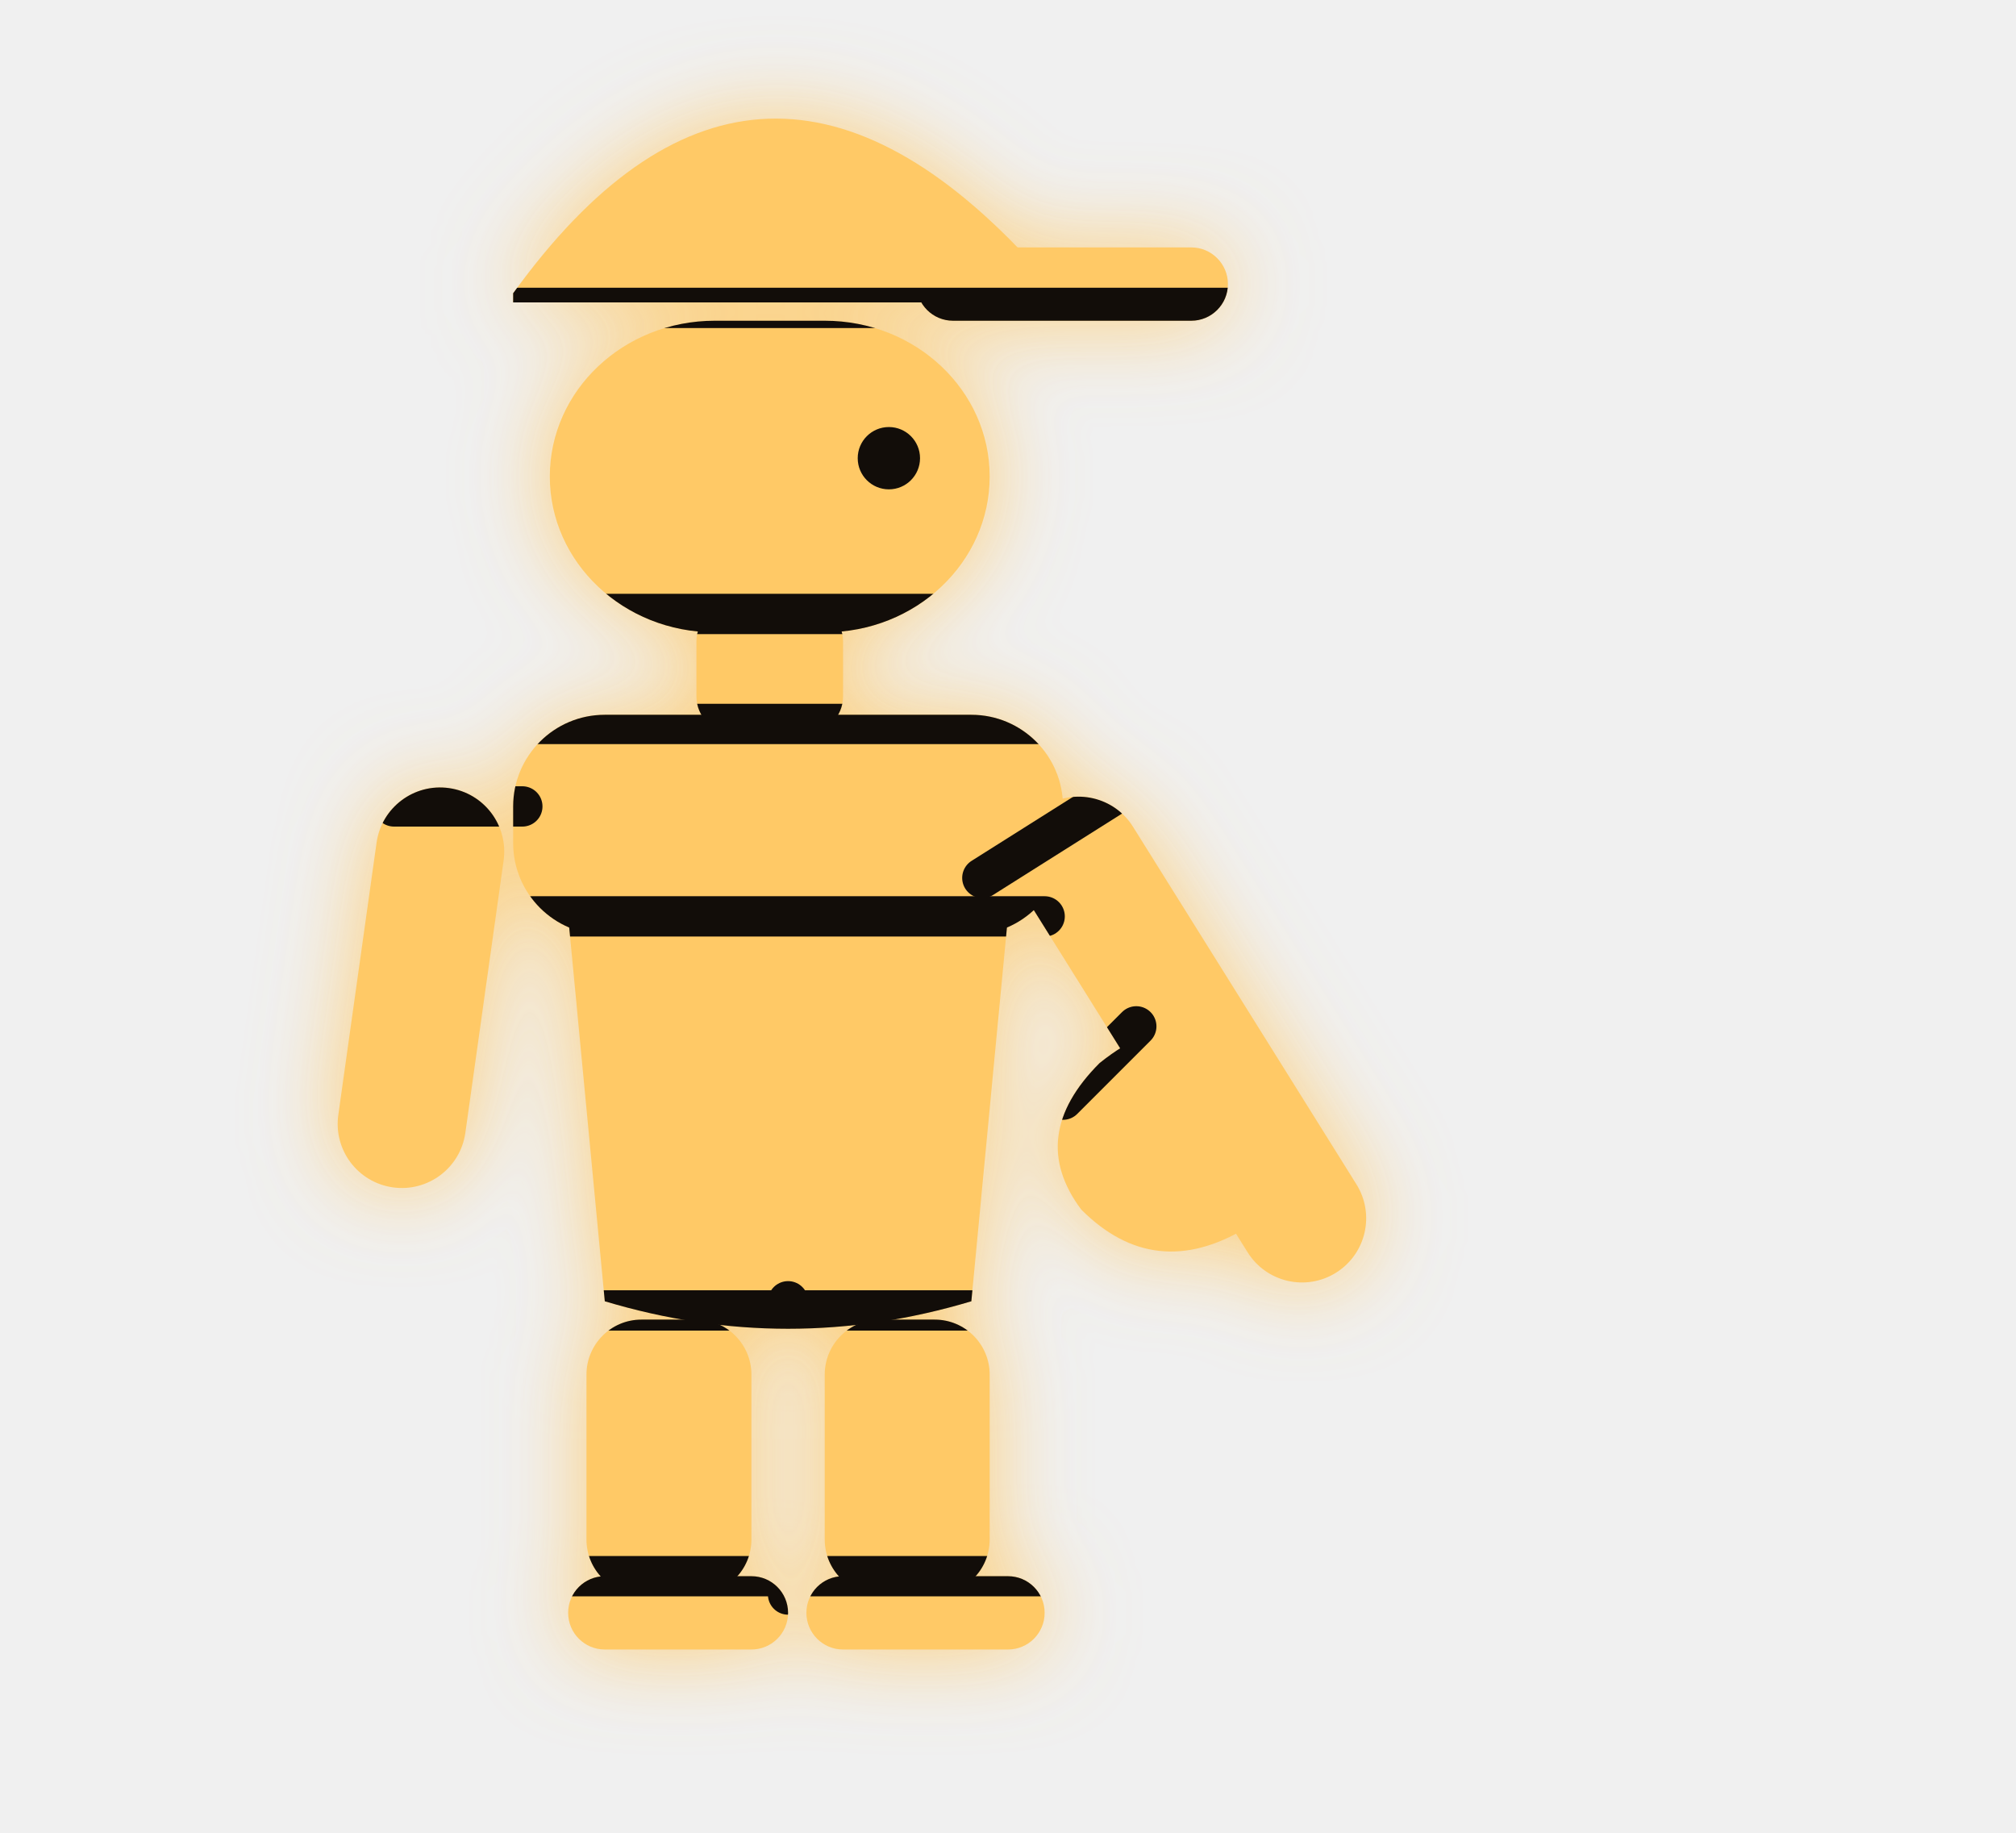
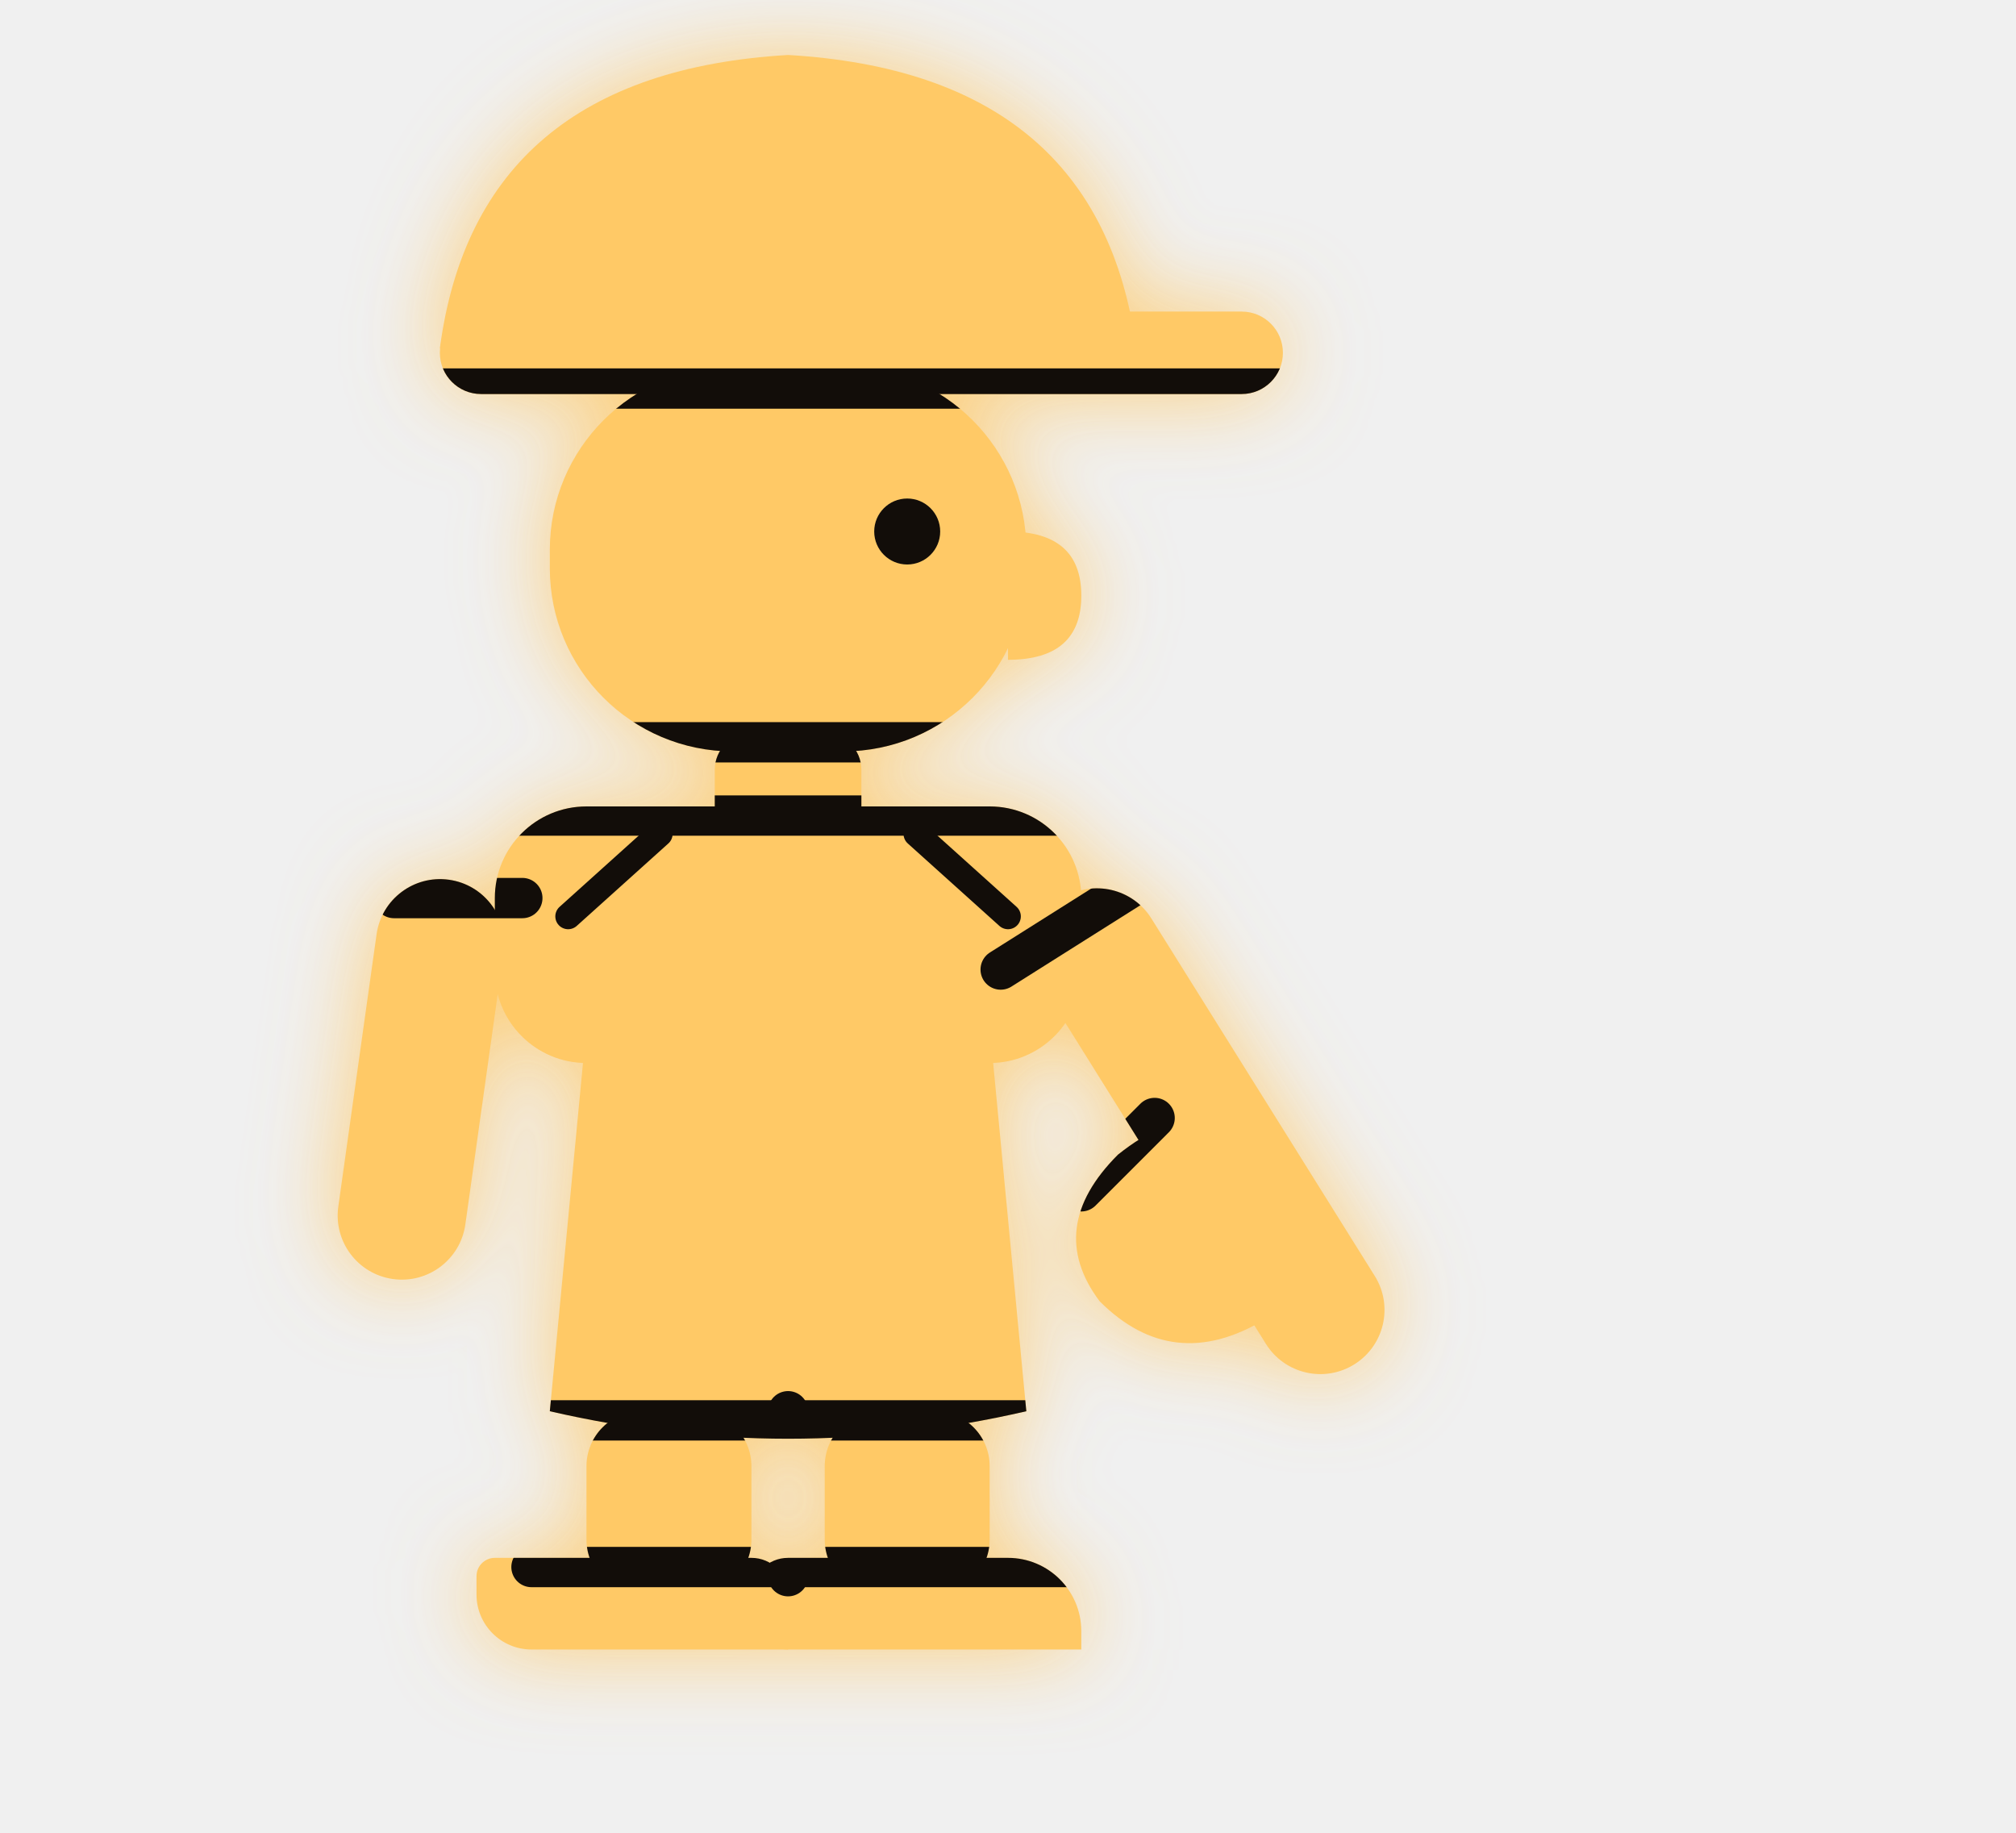
<svg xmlns="http://www.w3.org/2000/svg" xmlns:xlink="http://www.w3.org/1999/xlink" viewBox="0 0 110 100">
  <defs>
    <filter id="glow" x="-40%" y="-40%" width="180%" height="180%">
      <feGaussianBlur stdDeviation="2.4" />
    </filter>
    <g id="seg" fill="#ffc966" stroke="none">
      <g>
-         <path d="M28 16 Q41 -2 56 14 L56 16.5 L28 16.5 Z" />
-         <rect x="50" y="13.5" width="17" height="4" rx="2" />
-         <rect x="30" y="17.5" width="24" height="17" rx="9" />
+         <path d="M24 19 Q26 4 43 3 Q60 4 62 19 Z" />
+         <rect x="24" y="17" width="46" height="4.5" rx="2.25" />
+         <rect x="30" y="20" width="26" height="21" rx="10" />
+         <path d="M55 29 q4 0 4 3.5 q0 3.5 -4 3.5 z" />
      </g>
-       <rect x="38" y="33" width="8" height="7" rx="2" />
-       <rect x="28" y="39" width="30" height="12" rx="5" />
-       <path d="M31 50 L55 50 L53 71 Q43 74 33 71 Z" />
-       <rect x="21" y="43" width="7" height="22" rx="3.5" transform="rotate(8 24.5 43)" />
-       <rect x="57" y="40.5" width="30" height="7" rx="3.5" transform="rotate(58 57 44)" />
-       <path d="M60 58 q5 -4 9 0 q3 5 -1 9 q-5 3 -9 -1 q-3 -4 1 -8 z" />
-       <rect x="32" y="72" width="9" height="15" rx="3" />
-       <rect x="45" y="72" width="9" height="15" rx="3" />
-       <rect x="31" y="86" width="12" height="4" rx="2" />
-       <rect x="44" y="86" width="13" height="4" rx="2" />
+       <rect x="39" y="40" width="8" height="6" rx="2" />
+       <rect x="27" y="44" width="32" height="14" rx="5" />
+       <path d="M36 45 L50 45 L50 56 L54 56 L56 77 Q43 80 30 77 L32 56 L36 56 Z" />
+       <rect x="21" y="48" width="7" height="22" rx="3.5" transform="rotate(8 24.5 48)" />
+       <rect x="58" y="45.5" width="30" height="7" rx="3.5" transform="rotate(58 58 49)" />
+       <path d="M61 63 q5 -4 9 0 q3 5 -1 9 q-5 3 -9 -1 q-3 -4 1 -8 z" />
+       <rect x="32" y="77" width="9" height="10" rx="3" />
+       <rect x="45" y="77" width="9" height="10" rx="3" />
+       <path d="M30 85 h11 a2 2 0 0 1 2 2 v3 h-14 a3 3 0 0 1 -3 -3 v-1 a1 1 0 0 1 1 -1 z" />
+       <path d="M44 85 h11 a4 4 0 0 1 4 4 v1 h-16 a2 2 0 0 1 -2 -2 v-1 a2 2 0 0 1 2 -2 z" />
    </g>
    <mask id="ink" maskUnits="userSpaceOnUse" x="0" y="0" width="110" height="100">
      <g fill="#fff" stroke="none">
        <g>
-           <path d="M28 16 Q41 -2 56 14 L56 16.5 L28 16.5 Z" />
-           <rect x="50" y="13.5" width="17" height="4" rx="2" />
-           <rect x="30" y="17.5" width="24" height="17" rx="9" />
+           <path d="M24 19 Q26 4 43 3 Q60 4 62 19 Z" />
+           <rect x="24" y="17" width="46" height="4.5" rx="2.25" />
+           <rect x="30" y="20" width="26" height="21" rx="10" />
+           <path d="M55 29 q4 0 4 3.5 q0 3.5 -4 3.5 z" />
        </g>
-         <rect x="38" y="33" width="8" height="7" rx="2" />
-         <rect x="28" y="39" width="30" height="12" rx="5" />
-         <path d="M31 50 L55 50 L53 71 Q43 74 33 71 Z" />
-         <rect x="21" y="43" width="7" height="22" rx="3.5" transform="rotate(8 24.5 43)" />
-         <rect x="57" y="40.5" width="30" height="7" rx="3.5" transform="rotate(58 57 44)" />
-         <path d="M60 58 q5 -4 9 0 q3 5 -1 9 q-5 3 -9 -1 q-3 -4 1 -8 z" />
-         <rect x="32" y="72" width="9" height="15" rx="3" />
-         <rect x="45" y="72" width="9" height="15" rx="3" />
-         <rect x="31" y="86" width="12" height="4" rx="2" />
-         <rect x="44" y="86" width="13" height="4" rx="2" />
+         <rect x="39" y="40" width="8" height="6" rx="2" />
+         <rect x="27" y="44" width="32" height="14" rx="5" />
+         <path d="M36 45 L50 45 L50 56 L54 56 L56 77 Q43 80 30 77 L32 56 L36 56 Z" />
+         <rect x="21" y="48" width="7" height="22" rx="3.5" transform="rotate(8 24.5 48)" />
+         <rect x="58" y="45.5" width="30" height="7" rx="3.5" transform="rotate(58 58 49)" />
+         <path d="M61 63 q5 -4 9 0 q3 5 -1 9 q-5 3 -9 -1 q-3 -4 1 -8 z" />
+         <rect x="32" y="77" width="9" height="10" rx="3" />
+         <rect x="45" y="77" width="9" height="10" rx="3" />
+         <path d="M30 85 h11 a2 2 0 0 1 2 2 v3 h-14 a3 3 0 0 1 -3 -3 v-1 a1 1 0 0 1 1 -1 z" />
+         <path d="M44 85 h11 a4 4 0 0 1 4 4 v1 h-16 a2 2 0 0 1 -2 -2 v-1 a2 2 0 0 1 2 -2 z" />
      </g>
    </mask>
  </defs>
  <use xlink:href="#seg" filter="url(#glow)" opacity="0.85" />
  <use xlink:href="#seg" />
  <g mask="url(#ink)">
-     <circle cx="48.5" cy="25" r="1.7" fill="#120d09" />
-     <path d="M58 60 L62 56" fill="none" stroke="#120d09" stroke-width="2.2" stroke-linecap="round" stroke-linejoin="round" class="seam" />
-     <path d="M27 16.8 L68 16.8" fill="none" stroke="#120d09" stroke-width="2.2" stroke-linecap="round" stroke-linejoin="round" class="seam" />
-     <path d="M29 33.5 L55 33.5" fill="none" stroke="#120d09" stroke-width="2.2" stroke-linecap="round" stroke-linejoin="round" class="seam" />
-     <path d="M27 39.5 L59 39.5" fill="none" stroke="#120d09" stroke-width="2.2" stroke-linecap="round" stroke-linejoin="round" class="seam" />
-     <path d="M29 50 L57 50" fill="none" stroke="#120d09" stroke-width="2.2" stroke-linecap="round" stroke-linejoin="round" class="seam" />
-     <path d="M53.6 47.9 L62.0 42.6" fill="none" stroke="#120d09" stroke-width="2.2" stroke-linecap="round" stroke-linejoin="round" class="seam" />
-     <path d="M21.5 44 L28.5 44" fill="none" stroke="#120d09" stroke-width="2.2" stroke-linecap="round" stroke-linejoin="round" class="seam" />
-     <path d="M43 71 L43 87" fill="none" stroke="#120d09" stroke-width="2.2" stroke-linecap="round" stroke-linejoin="round" class="seam" />
-     <path d="M30 71.5 L56 71.5" fill="none" stroke="#120d09" stroke-width="2.2" stroke-linecap="round" stroke-linejoin="round" class="seam" />
-     <path d="M30 86 L58 86" fill="none" stroke="#120d09" stroke-width="2.2" stroke-linecap="round" stroke-linejoin="round" class="seam" />
+     <circle cx="49.5" cy="29" r="1.8" fill="#120d09" />
+     <path d="M36 45.5 L31 50 M50 45.5 L55 50" fill="none" stroke="#120d09" stroke-width="1.4" stroke-linecap="round" stroke-linejoin="round" />
+     <path d="M59 65 L63 61" fill="none" stroke="#120d09" stroke-width="2.2" stroke-linecap="round" stroke-linejoin="round" class="seam" />
+     <path d="M23 21.2 L71 21.2" fill="none" stroke="#120d09" stroke-width="2.2" stroke-linecap="round" stroke-linejoin="round" class="seam" />
+     <path d="M29 40.5 L57 40.5" fill="none" stroke="#120d09" stroke-width="2.2" stroke-linecap="round" stroke-linejoin="round" class="seam" />
+     <path d="M26 44.5 L60 44.5" fill="none" stroke="#120d09" stroke-width="2.2" stroke-linecap="round" stroke-linejoin="round" class="seam" />
+     <path d="M54.6 52.9 L63.0 47.6" fill="none" stroke="#120d09" stroke-width="2.2" stroke-linecap="round" stroke-linejoin="round" class="seam" />
+     <path d="M21.5 49 L28.5 49" fill="none" stroke="#120d09" stroke-width="2.2" stroke-linecap="round" stroke-linejoin="round" class="seam" />
+     <path d="M43 77 L43 86" fill="none" stroke="#120d09" stroke-width="2.2" stroke-linecap="round" stroke-linejoin="round" class="seam" />
+     <path d="M29 77.5 L57 77.5" fill="none" stroke="#120d09" stroke-width="2.2" stroke-linecap="round" stroke-linejoin="round" class="seam" />
+     <path d="M29 85.5 L60 85.5" fill="none" stroke="#120d09" stroke-width="2.2" stroke-linecap="round" stroke-linejoin="round" class="seam" />
  </g>
</svg>
